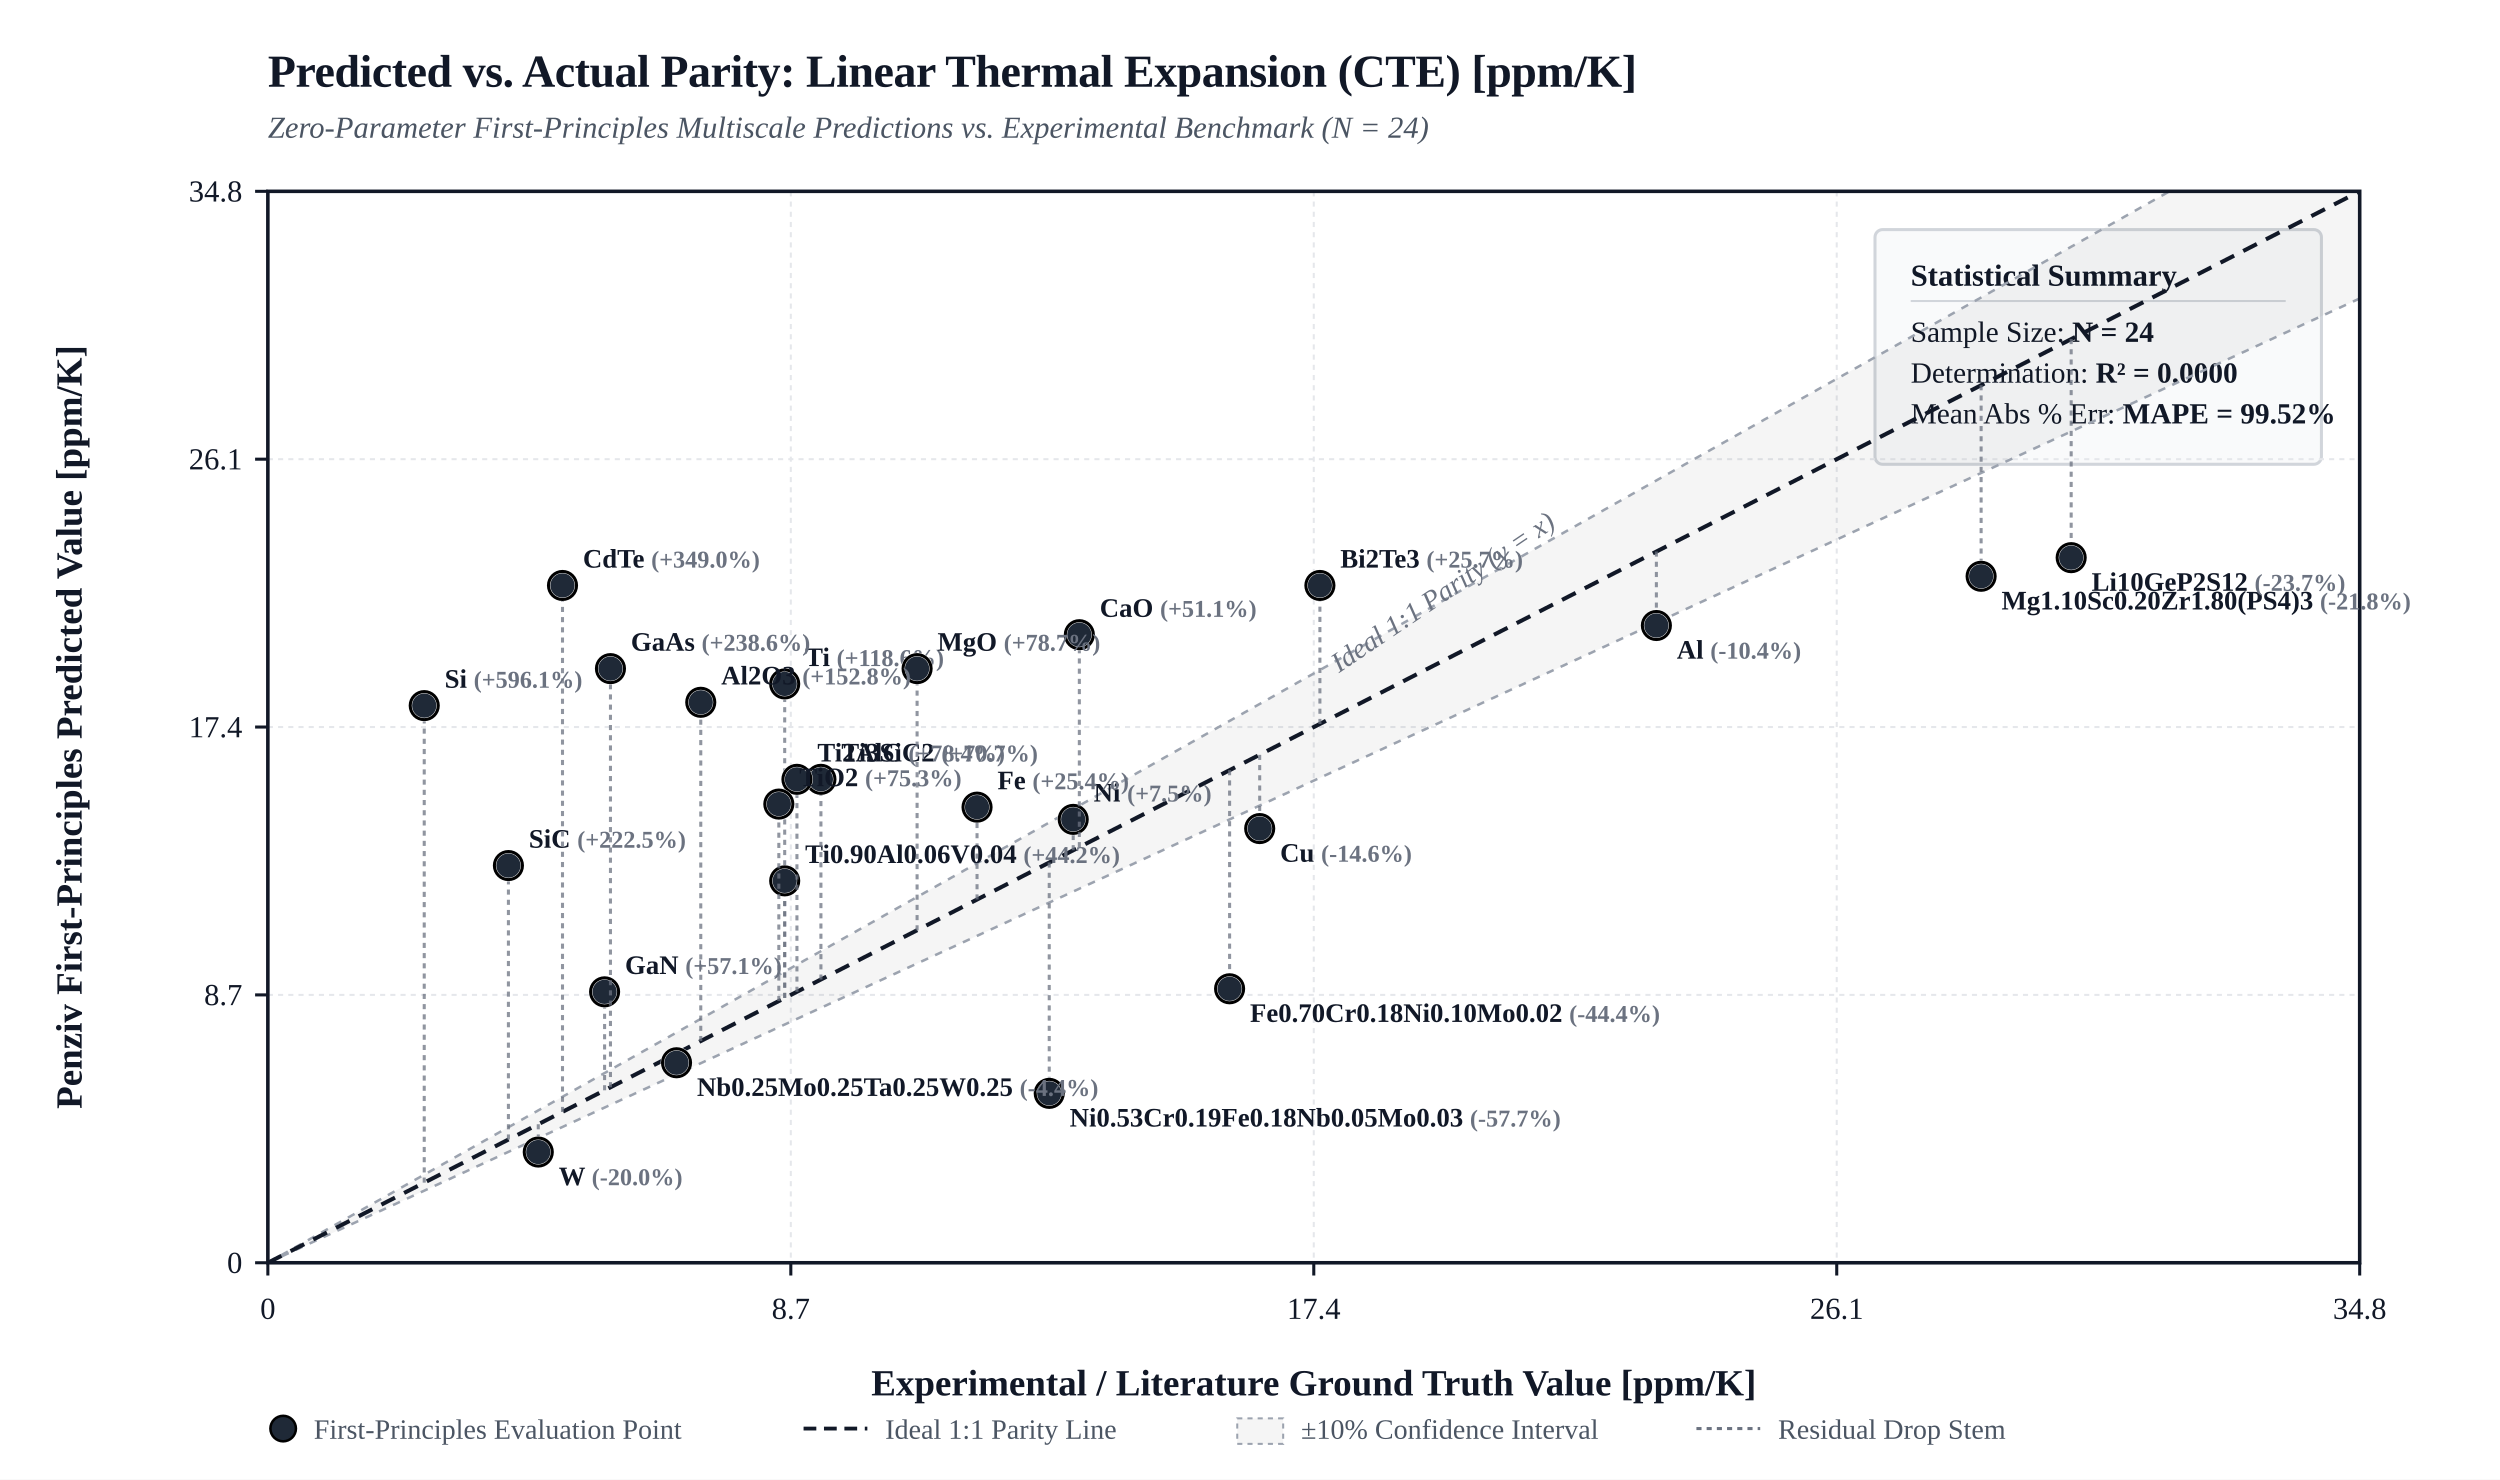
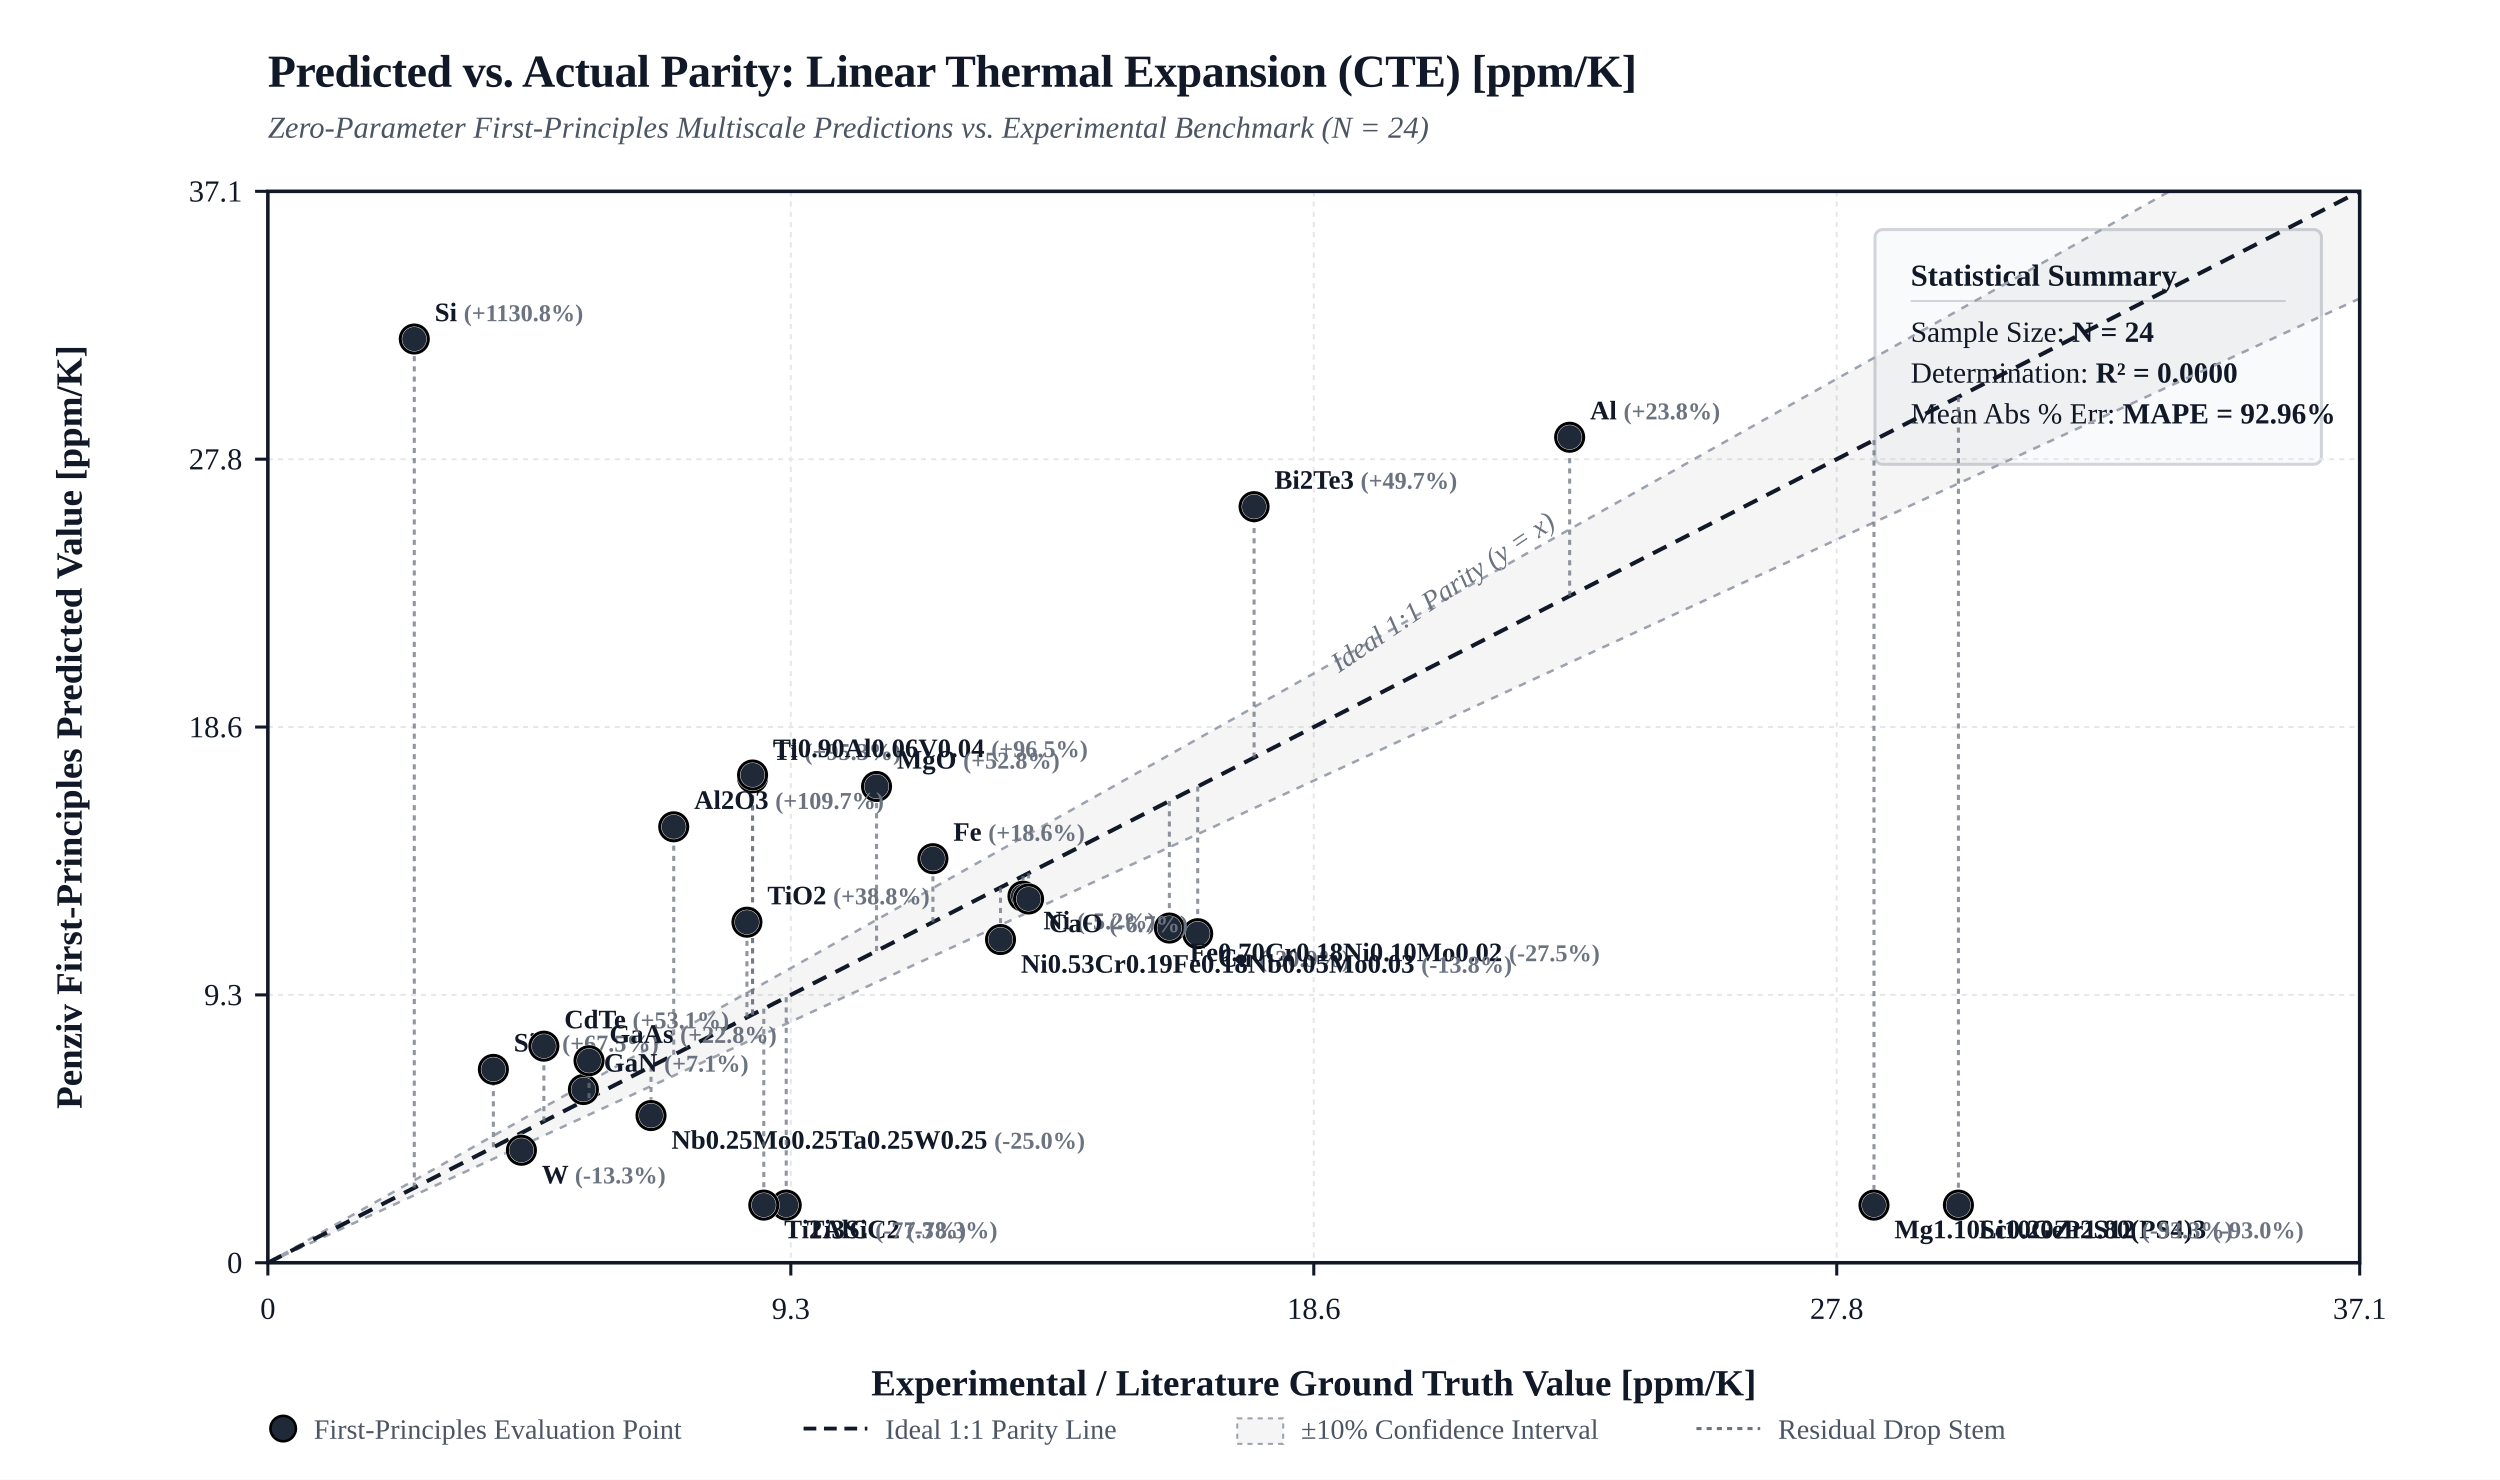
<svg xmlns="http://www.w3.org/2000/svg" viewBox="0 0 980 580" width="100%" height="auto" style="background-color: #FFFFFF; border: 1px solid #E5E7EB; border-radius: 4px; font-family: 'Times New Roman', Times, 'DejaVu Serif', 'TeX Gyre Termes', Georgia, serif;">
  <defs>
    <clipPath id="plotClip">
      <rect x="105" y="75" width="820" height="420" />
    </clipPath>
  </defs>
  <rect x="0" y="0" width="980" height="580" fill="#FFFFFF" />
  <text x="105" y="34" fill="#111827" font-size="18" font-weight="bold" letter-spacing="-0.01em">Predicted vs. Actual Parity: Linear Thermal Expansion (CTE) [ppm/K]</text>
  <text x="105" y="54" fill="#4B5563" font-size="12" font-style="italic">Zero-Parameter First-Principles Multiscale Predictions vs. Experimental Benchmark (N = 24)</text>
  <g transform="translate(735, 90)">
    <rect width="175" height="92" rx="3" fill="#F9FAFB" stroke="#D1D5DB" stroke-width="1.2" />
    <text x="14" y="22" fill="#111827" font-size="12" font-weight="bold">Statistical Summary</text>
    <line x1="14" y1="28" x2="161" y2="28" stroke="#D1D5DB" stroke-width="0.8" />
    <text x="14" y="44" fill="#111827" font-size="11.5">Sample Size: <tspan font-weight="bold">N = 24</tspan>
    </text>
    <text x="14" y="60" fill="#111827" font-size="11.5">Determination: <tspan font-weight="bold">R² = 0.0000</tspan>
    </text>
-     <text x="14" y="76" fill="#111827" font-size="11.5">Mean Abs % Err: <tspan font-weight="bold">MAPE = 99.52%</tspan>
+     <text x="14" y="76" fill="#111827" font-size="11.5">Mean Abs % Err: <tspan font-weight="bold">MAPE = 92.96%</tspan>
    </text>
  </g>
  <line x1="105.0" y1="75" x2="105.0" y2="495" stroke="#E5E7EB" stroke-width="0.8" stroke-dasharray="2,2" />
  <line x1="105" y1="495.0" x2="925" y2="495.0" stroke="#E5E7EB" stroke-width="0.8" stroke-dasharray="2,2" />
  <line x1="100" y1="495.0" x2="105" y2="495.0" stroke="#111827" stroke-width="1.2" />
  <text x="95" y="499.0" fill="#111827" font-size="12" font-weight="500" text-anchor="end">0</text>
  <line x1="105.0" y1="495" x2="105.0" y2="500" stroke="#111827" stroke-width="1.2" />
  <text x="105.0" y="517.0" fill="#111827" font-size="12" font-weight="500" text-anchor="middle">0</text>
  <line x1="310.0" y1="75" x2="310.0" y2="495" stroke="#E5E7EB" stroke-width="0.8" stroke-dasharray="2,2" />
  <line x1="105" y1="390.0" x2="925" y2="390.0" stroke="#E5E7EB" stroke-width="0.8" stroke-dasharray="2,2" />
  <line x1="100" y1="390.0" x2="105" y2="390.0" stroke="#111827" stroke-width="1.2" />
-   <text x="95" y="394.0" fill="#111827" font-size="12" font-weight="500" text-anchor="end">8.7</text>
+   <text x="95" y="394.0" fill="#111827" font-size="12" font-weight="500" text-anchor="end">9.3</text>
  <line x1="310.0" y1="495" x2="310.0" y2="500" stroke="#111827" stroke-width="1.2" />
-   <text x="310.0" y="517.0" fill="#111827" font-size="12" font-weight="500" text-anchor="middle">8.7</text>
+   <text x="310.0" y="517.0" fill="#111827" font-size="12" font-weight="500" text-anchor="middle">9.3</text>
  <line x1="515.0" y1="75" x2="515.0" y2="495" stroke="#E5E7EB" stroke-width="0.8" stroke-dasharray="2,2" />
  <line x1="105" y1="285.0" x2="925" y2="285.0" stroke="#E5E7EB" stroke-width="0.8" stroke-dasharray="2,2" />
  <line x1="100" y1="285.0" x2="105" y2="285.0" stroke="#111827" stroke-width="1.2" />
-   <text x="95" y="289.0" fill="#111827" font-size="12" font-weight="500" text-anchor="end">17.4</text>
+   <text x="95" y="289.0" fill="#111827" font-size="12" font-weight="500" text-anchor="end">18.6</text>
  <line x1="515.0" y1="495" x2="515.0" y2="500" stroke="#111827" stroke-width="1.2" />
-   <text x="515.0" y="517.0" fill="#111827" font-size="12" font-weight="500" text-anchor="middle">17.4</text>
+   <text x="515.0" y="517.0" fill="#111827" font-size="12" font-weight="500" text-anchor="middle">18.6</text>
  <line x1="720.0" y1="75" x2="720.0" y2="495" stroke="#E5E7EB" stroke-width="0.8" stroke-dasharray="2,2" />
  <line x1="105" y1="180.0" x2="925" y2="180.0" stroke="#E5E7EB" stroke-width="0.8" stroke-dasharray="2,2" />
  <line x1="100" y1="180.0" x2="105" y2="180.0" stroke="#111827" stroke-width="1.2" />
-   <text x="95" y="184.0" fill="#111827" font-size="12" font-weight="500" text-anchor="end">26.1</text>
+   <text x="95" y="184.0" fill="#111827" font-size="12" font-weight="500" text-anchor="end">27.8</text>
  <line x1="720.0" y1="495" x2="720.0" y2="500" stroke="#111827" stroke-width="1.2" />
-   <text x="720.0" y="517.0" fill="#111827" font-size="12" font-weight="500" text-anchor="middle">26.1</text>
+   <text x="720.0" y="517.0" fill="#111827" font-size="12" font-weight="500" text-anchor="middle">27.8</text>
  <line x1="925.0" y1="75" x2="925.0" y2="495" stroke="#E5E7EB" stroke-width="0.8" stroke-dasharray="2,2" />
  <line x1="105" y1="75.0" x2="925" y2="75.0" stroke="#E5E7EB" stroke-width="0.8" stroke-dasharray="2,2" />
  <line x1="100" y1="75.0" x2="105" y2="75.0" stroke="#111827" stroke-width="1.2" />
-   <text x="95" y="79.0" fill="#111827" font-size="12" font-weight="500" text-anchor="end">34.8</text>
+   <text x="95" y="79.0" fill="#111827" font-size="12" font-weight="500" text-anchor="end">37.1</text>
  <line x1="925.0" y1="495" x2="925.0" y2="500" stroke="#111827" stroke-width="1.2" />
-   <text x="925.0" y="517.0" fill="#111827" font-size="12" font-weight="500" text-anchor="middle">34.8</text>
+   <text x="925.0" y="517.0" fill="#111827" font-size="12" font-weight="500" text-anchor="middle">37.1</text>
  <polygon points="105.0,495.0 925.0,33.0 925.0,117.0 105.0,495.0" fill="rgba(0, 0, 0, 0.04)" clip-path="url(#plotClip)" />
  <line x1="105.0" y1="495.0" x2="925.0" y2="33.0" stroke="#9CA3AF" stroke-width="1.0" stroke-dasharray="3,3" clip-path="url(#plotClip)" />
  <line x1="105.0" y1="495.0" x2="925.0" y2="117.0" stroke="#9CA3AF" stroke-width="1.0" stroke-dasharray="3,3" clip-path="url(#plotClip)" />
  <line x1="105.0" y1="495.0" x2="925.0" y2="75.0" stroke="#111827" stroke-width="1.6" stroke-dasharray="6,4" clip-path="url(#plotClip)" />
  <text x="535.0" y="273.0" fill="#6B7280" font-size="11" font-style="italic" transform="rotate(-34 515.0 285.0)">Ideal 1:1 Parity (y = x)</text>
  <rect x="105" y="75" width="820" height="420" fill="none" stroke="#111827" stroke-width="1.4" />
  <text x="515.0" y="547.0" fill="#111827" font-size="14.5" font-weight="bold" text-anchor="middle">Experimental / Literature Ground Truth Value [ppm/K]</text>
  <text x="32" y="285.0" fill="#111827" font-size="14.5" font-weight="bold" text-anchor="middle" transform="rotate(-90 32 285.0)">Penziv First-Principles Predicted Value [ppm/K]</text>
-   <line x1="493.8" y1="295.9" x2="493.8" y2="324.8" stroke="#6B7280" stroke-width="1.2" stroke-dasharray="2,2" opacity="0.75" clip-path="url(#plotClip)" />
-   <circle cx="493.8" cy="324.8" r="5.5" fill="#1F2937" stroke="#FFFFFF" stroke-width="1.5" />
-   <circle cx="493.8" cy="324.8" r="5.5" fill="none" stroke="#000000" stroke-width="1.2" />
-   <text x="501.8" y="337.8" fill="#111827" font-size="10.5" font-weight="600" text-anchor="start">Cu <tspan fill="#6B7280" font-size="9.5">(-14.6%)</tspan>
+   <line x1="469.5" y1="308.3" x2="469.5" y2="366.0" stroke="#6B7280" stroke-width="1.2" stroke-dasharray="2,2" opacity="0.75" clip-path="url(#plotClip)" />
+   <circle cx="469.5" cy="366.0" r="5.5" fill="#1F2937" stroke="#FFFFFF" stroke-width="1.5" />
+   <circle cx="469.5" cy="366.0" r="5.5" fill="none" stroke="#000000" stroke-width="1.2" />
+   <text x="477.5" y="379.0" fill="#111827" font-size="10.5" font-weight="600" text-anchor="start">Cu <tspan fill="#6B7280" font-size="9.5">(-30.9%)</tspan>
  </text>
-   <line x1="649.3" y1="216.2" x2="649.3" y2="245.2" stroke="#6B7280" stroke-width="1.2" stroke-dasharray="2,2" opacity="0.75" clip-path="url(#plotClip)" />
-   <circle cx="649.3" cy="245.2" r="5.5" fill="#1F2937" stroke="#FFFFFF" stroke-width="1.5" />
-   <circle cx="649.3" cy="245.2" r="5.5" fill="none" stroke="#000000" stroke-width="1.2" />
-   <text x="657.3" y="258.2" fill="#111827" font-size="10.5" font-weight="600" text-anchor="start">Al <tspan fill="#6B7280" font-size="9.5">(-10.4%)</tspan>
+   <line x1="615.3" y1="233.6" x2="615.3" y2="171.4" stroke="#6B7280" stroke-width="1.2" stroke-dasharray="2,2" opacity="0.75" clip-path="url(#plotClip)" />
+   <circle cx="615.3" cy="171.4" r="5.5" fill="#1F2937" stroke="#FFFFFF" stroke-width="1.5" />
+   <circle cx="615.3" cy="171.4" r="5.5" fill="none" stroke="#000000" stroke-width="1.2" />
+   <text x="623.3" y="164.4" fill="#111827" font-size="10.5" font-weight="600" text-anchor="start">Al <tspan fill="#6B7280" font-size="9.5">(+23.8%)</tspan>
  </text>
-   <line x1="420.7" y1="333.3" x2="420.7" y2="321.2" stroke="#6B7280" stroke-width="1.2" stroke-dasharray="2,2" opacity="0.75" clip-path="url(#plotClip)" />
-   <circle cx="420.7" cy="321.2" r="5.5" fill="#1F2937" stroke="#FFFFFF" stroke-width="1.5" />
-   <circle cx="420.7" cy="321.2" r="5.5" fill="none" stroke="#000000" stroke-width="1.2" />
-   <text x="428.7" y="314.2" fill="#111827" font-size="10.5" font-weight="600" text-anchor="start">Ni <tspan fill="#6B7280" font-size="9.5">(+7.5%)</tspan>
+   <line x1="401.0" y1="343.4" x2="401.0" y2="351.3" stroke="#6B7280" stroke-width="1.2" stroke-dasharray="2,2" opacity="0.75" clip-path="url(#plotClip)" />
+   <circle cx="401.0" cy="351.3" r="5.5" fill="#1F2937" stroke="#FFFFFF" stroke-width="1.5" />
+   <circle cx="401.0" cy="351.3" r="5.5" fill="none" stroke="#000000" stroke-width="1.2" />
+   <text x="409.0" y="364.3" fill="#111827" font-size="10.5" font-weight="600" text-anchor="start">Ni <tspan fill="#6B7280" font-size="9.5">(-5.2%)</tspan>
  </text>
-   <line x1="307.6" y1="391.2" x2="307.6" y2="268.1" stroke="#6B7280" stroke-width="1.2" stroke-dasharray="2,2" opacity="0.75" clip-path="url(#plotClip)" />
-   <circle cx="307.6" cy="268.1" r="5.5" fill="#1F2937" stroke="#FFFFFF" stroke-width="1.5" />
-   <circle cx="307.6" cy="268.1" r="5.5" fill="none" stroke="#000000" stroke-width="1.2" />
-   <text x="315.6" y="261.1" fill="#111827" font-size="10.5" font-weight="600" text-anchor="start">Ti <tspan fill="#6B7280" font-size="9.5">(+118.6%)</tspan>
+   <line x1="295.0" y1="397.7" x2="295.0" y2="304.9" stroke="#6B7280" stroke-width="1.2" stroke-dasharray="2,2" opacity="0.75" clip-path="url(#plotClip)" />
+   <circle cx="295.0" cy="304.9" r="5.5" fill="#1F2937" stroke="#FFFFFF" stroke-width="1.5" />
+   <circle cx="295.0" cy="304.9" r="5.5" fill="none" stroke="#000000" stroke-width="1.2" />
+   <text x="303.0" y="297.9" fill="#111827" font-size="10.5" font-weight="600" text-anchor="start">Ti <tspan fill="#6B7280" font-size="9.5">(+95.3%)</tspan>
  </text>
-   <line x1="211.0" y1="440.7" x2="211.0" y2="451.6" stroke="#6B7280" stroke-width="1.2" stroke-dasharray="2,2" opacity="0.75" clip-path="url(#plotClip)" />
-   <circle cx="211.0" cy="451.6" r="5.5" fill="#1F2937" stroke="#FFFFFF" stroke-width="1.5" />
-   <circle cx="211.0" cy="451.6" r="5.5" fill="none" stroke="#000000" stroke-width="1.2" />
-   <text x="219.0" y="464.6" fill="#111827" font-size="10.5" font-weight="600" text-anchor="start">W <tspan fill="#6B7280" font-size="9.5">(-20.0%)</tspan>
+   <line x1="204.4" y1="444.1" x2="204.4" y2="450.9" stroke="#6B7280" stroke-width="1.2" stroke-dasharray="2,2" opacity="0.75" clip-path="url(#plotClip)" />
+   <circle cx="204.4" cy="450.9" r="5.5" fill="#1F2937" stroke="#FFFFFF" stroke-width="1.5" />
+   <circle cx="204.4" cy="450.9" r="5.5" fill="none" stroke="#000000" stroke-width="1.2" />
+   <text x="212.4" y="463.9" fill="#111827" font-size="10.5" font-weight="600" text-anchor="start">W <tspan fill="#6B7280" font-size="9.5">(-13.3%)</tspan>
  </text>
-   <line x1="383.0" y1="352.6" x2="383.0" y2="316.4" stroke="#6B7280" stroke-width="1.2" stroke-dasharray="2,2" opacity="0.75" clip-path="url(#plotClip)" />
-   <circle cx="383.0" cy="316.4" r="5.5" fill="#1F2937" stroke="#FFFFFF" stroke-width="1.5" />
-   <circle cx="383.0" cy="316.4" r="5.5" fill="none" stroke="#000000" stroke-width="1.2" />
-   <text x="391.0" y="309.4" fill="#111827" font-size="10.5" font-weight="600" text-anchor="start">Fe <tspan fill="#6B7280" font-size="9.5">(+25.4%)</tspan>
+   <line x1="365.7" y1="361.5" x2="365.7" y2="336.6" stroke="#6B7280" stroke-width="1.2" stroke-dasharray="2,2" opacity="0.75" clip-path="url(#plotClip)" />
+   <circle cx="365.7" cy="336.6" r="5.5" fill="#1F2937" stroke="#FFFFFF" stroke-width="1.5" />
+   <circle cx="365.7" cy="336.6" r="5.5" fill="none" stroke="#000000" stroke-width="1.2" />
+   <text x="373.7" y="329.6" fill="#111827" font-size="10.5" font-weight="600" text-anchor="start">Fe <tspan fill="#6B7280" font-size="9.5">(+18.6%)</tspan>
  </text>
-   <line x1="482.0" y1="301.9" x2="482.0" y2="387.6" stroke="#6B7280" stroke-width="1.2" stroke-dasharray="2,2" opacity="0.75" clip-path="url(#plotClip)" />
-   <circle cx="482.0" cy="387.6" r="5.5" fill="#1F2937" stroke="#FFFFFF" stroke-width="1.5" />
-   <circle cx="482.0" cy="387.6" r="5.5" fill="none" stroke="#000000" stroke-width="1.2" />
-   <text x="490.0" y="400.6" fill="#111827" font-size="10.5" font-weight="600" text-anchor="start">Fe0.70Cr0.18Ni0.10Mo0.02 <tspan fill="#6B7280" font-size="9.5">(-44.4%)</tspan>
+   <line x1="458.4" y1="314.0" x2="458.4" y2="363.8" stroke="#6B7280" stroke-width="1.2" stroke-dasharray="2,2" opacity="0.75" clip-path="url(#plotClip)" />
+   <circle cx="458.4" cy="363.8" r="5.5" fill="#1F2937" stroke="#FFFFFF" stroke-width="1.5" />
+   <circle cx="458.4" cy="363.8" r="5.5" fill="none" stroke="#000000" stroke-width="1.2" />
+   <text x="466.4" y="376.8" fill="#111827" font-size="10.5" font-weight="600" text-anchor="start">Fe0.70Cr0.18Ni0.10Mo0.02 <tspan fill="#6B7280" font-size="9.5">(-27.5%)</tspan>
  </text>
-   <line x1="411.3" y1="338.1" x2="411.3" y2="428.6" stroke="#6B7280" stroke-width="1.2" stroke-dasharray="2,2" opacity="0.75" clip-path="url(#plotClip)" />
-   <circle cx="411.3" cy="428.6" r="5.5" fill="#1F2937" stroke="#FFFFFF" stroke-width="1.5" />
-   <circle cx="411.3" cy="428.6" r="5.5" fill="none" stroke="#000000" stroke-width="1.2" />
-   <text x="419.3" y="441.6" fill="#111827" font-size="10.5" font-weight="600" text-anchor="start">Ni0.53Cr0.19Fe0.18Nb0.05Mo0.03 <tspan fill="#6B7280" font-size="9.5">(-57.7%)</tspan>
+   <line x1="392.2" y1="347.9" x2="392.2" y2="368.3" stroke="#6B7280" stroke-width="1.2" stroke-dasharray="2,2" opacity="0.75" clip-path="url(#plotClip)" />
+   <circle cx="392.2" cy="368.3" r="5.5" fill="#1F2937" stroke="#FFFFFF" stroke-width="1.5" />
+   <circle cx="392.2" cy="368.3" r="5.5" fill="none" stroke="#000000" stroke-width="1.2" />
+   <text x="400.2" y="381.3" fill="#111827" font-size="10.5" font-weight="600" text-anchor="start">Ni0.53Cr0.19Fe0.18Nb0.05Mo0.03 <tspan fill="#6B7280" font-size="9.5">(-13.8%)</tspan>
  </text>
-   <line x1="307.6" y1="391.2" x2="307.6" y2="345.3" stroke="#6B7280" stroke-width="1.2" stroke-dasharray="2,2" opacity="0.75" clip-path="url(#plotClip)" />
-   <circle cx="307.6" cy="345.3" r="5.5" fill="#1F2937" stroke="#FFFFFF" stroke-width="1.5" />
-   <circle cx="307.6" cy="345.3" r="5.5" fill="none" stroke="#000000" stroke-width="1.2" />
-   <text x="315.6" y="338.3" fill="#111827" font-size="10.5" font-weight="600" text-anchor="start">Ti0.90Al0.06V0.04 <tspan fill="#6B7280" font-size="9.5">(+44.2%)</tspan>
+   <line x1="295.0" y1="397.7" x2="295.0" y2="303.8" stroke="#6B7280" stroke-width="1.2" stroke-dasharray="2,2" opacity="0.75" clip-path="url(#plotClip)" />
+   <circle cx="295.0" cy="303.8" r="5.5" fill="#1F2937" stroke="#FFFFFF" stroke-width="1.5" />
+   <circle cx="295.0" cy="303.8" r="5.5" fill="none" stroke="#000000" stroke-width="1.2" />
+   <text x="303.0" y="296.8" fill="#111827" font-size="10.5" font-weight="600" text-anchor="start">Ti0.90Al0.06V0.04 <tspan fill="#6B7280" font-size="9.5">(+96.5%)</tspan>
  </text>
-   <line x1="265.2" y1="412.9" x2="265.2" y2="416.6" stroke="#6B7280" stroke-width="1.2" stroke-dasharray="2,2" opacity="0.75" clip-path="url(#plotClip)" />
-   <circle cx="265.2" cy="416.6" r="5.5" fill="#1F2937" stroke="#FFFFFF" stroke-width="1.5" />
-   <circle cx="265.2" cy="416.6" r="5.5" fill="none" stroke="#000000" stroke-width="1.2" />
-   <text x="273.2" y="429.6" fill="#111827" font-size="10.5" font-weight="600" text-anchor="start">Nb0.25Mo0.25Ta0.25W0.25 <tspan fill="#6B7280" font-size="9.5">(-4.4%)</tspan>
+   <line x1="255.2" y1="418.1" x2="255.2" y2="437.3" stroke="#6B7280" stroke-width="1.2" stroke-dasharray="2,2" opacity="0.75" clip-path="url(#plotClip)" />
+   <circle cx="255.2" cy="437.3" r="5.5" fill="#1F2937" stroke="#FFFFFF" stroke-width="1.5" />
+   <circle cx="255.2" cy="437.3" r="5.5" fill="none" stroke="#000000" stroke-width="1.2" />
+   <text x="263.2" y="450.3" fill="#111827" font-size="10.5" font-weight="600" text-anchor="start">Nb0.25Mo0.25Ta0.25W0.25 <tspan fill="#6B7280" font-size="9.5">(-25.0%)</tspan>
  </text>
-   <line x1="321.8" y1="384.0" x2="321.8" y2="305.5" stroke="#6B7280" stroke-width="1.2" stroke-dasharray="2,2" opacity="0.75" clip-path="url(#plotClip)" />
-   <circle cx="321.8" cy="305.5" r="5.5" fill="#1F2937" stroke="#FFFFFF" stroke-width="1.5" />
-   <circle cx="321.8" cy="305.5" r="5.5" fill="none" stroke="#000000" stroke-width="1.2" />
-   <text x="329.8" y="298.5" fill="#111827" font-size="10.5" font-weight="600" text-anchor="start">Ti3SiC2 <tspan fill="#6B7280" font-size="9.5">(+70.7%)</tspan>
+   <line x1="308.2" y1="390.9" x2="308.2" y2="472.4" stroke="#6B7280" stroke-width="1.2" stroke-dasharray="2,2" opacity="0.75" clip-path="url(#plotClip)" />
+   <circle cx="308.2" cy="472.4" r="5.5" fill="#1F2937" stroke="#FFFFFF" stroke-width="1.5" />
+   <circle cx="308.2" cy="472.4" r="5.5" fill="none" stroke="#000000" stroke-width="1.2" />
+   <text x="316.2" y="485.4" fill="#111827" font-size="10.5" font-weight="600" text-anchor="start">Ti3SiC2 <tspan fill="#6B7280" font-size="9.5">(-78.3%)</tspan>
  </text>
-   <line x1="312.4" y1="388.8" x2="312.4" y2="305.5" stroke="#6B7280" stroke-width="1.2" stroke-dasharray="2,2" opacity="0.75" clip-path="url(#plotClip)" />
-   <circle cx="312.4" cy="305.5" r="5.5" fill="#1F2937" stroke="#FFFFFF" stroke-width="1.5" />
-   <circle cx="312.4" cy="305.5" r="5.5" fill="none" stroke="#000000" stroke-width="1.2" />
-   <text x="320.4" y="298.5" fill="#111827" font-size="10.5" font-weight="600" text-anchor="start">Ti2AlC <tspan fill="#6B7280" font-size="9.5">(+78.4%)</tspan>
+   <line x1="299.4" y1="395.4" x2="299.4" y2="472.4" stroke="#6B7280" stroke-width="1.2" stroke-dasharray="2,2" opacity="0.75" clip-path="url(#plotClip)" />
+   <circle cx="299.4" cy="472.4" r="5.5" fill="#1F2937" stroke="#FFFFFF" stroke-width="1.5" />
+   <circle cx="299.4" cy="472.4" r="5.5" fill="none" stroke="#000000" stroke-width="1.2" />
+   <text x="307.4" y="485.4" fill="#111827" font-size="10.5" font-weight="600" text-anchor="start">Ti2AlC <tspan fill="#6B7280" font-size="9.5">(-77.3%)</tspan>
  </text>
-   <line x1="423.1" y1="332.1" x2="423.1" y2="248.8" stroke="#6B7280" stroke-width="1.2" stroke-dasharray="2,2" opacity="0.75" clip-path="url(#plotClip)" />
-   <circle cx="423.1" cy="248.8" r="5.5" fill="#1F2937" stroke="#FFFFFF" stroke-width="1.5" />
-   <circle cx="423.1" cy="248.8" r="5.5" fill="none" stroke="#000000" stroke-width="1.2" />
-   <text x="431.1" y="241.8" fill="#111827" font-size="10.5" font-weight="600" text-anchor="start">CaO <tspan fill="#6B7280" font-size="9.5">(+51.1%)</tspan>
+   <line x1="403.2" y1="342.3" x2="403.2" y2="352.4" stroke="#6B7280" stroke-width="1.2" stroke-dasharray="2,2" opacity="0.75" clip-path="url(#plotClip)" />
+   <circle cx="403.2" cy="352.4" r="5.5" fill="#1F2937" stroke="#FFFFFF" stroke-width="1.5" />
+   <circle cx="403.2" cy="352.4" r="5.5" fill="none" stroke="#000000" stroke-width="1.2" />
+   <text x="411.2" y="365.4" fill="#111827" font-size="10.5" font-weight="600" text-anchor="start">CaO <tspan fill="#6B7280" font-size="9.5">(-6.7%)</tspan>
  </text>
-   <line x1="359.5" y1="364.7" x2="359.5" y2="262.1" stroke="#6B7280" stroke-width="1.2" stroke-dasharray="2,2" opacity="0.75" clip-path="url(#plotClip)" />
-   <circle cx="359.5" cy="262.1" r="5.5" fill="#1F2937" stroke="#FFFFFF" stroke-width="1.5" />
-   <circle cx="359.5" cy="262.1" r="5.5" fill="none" stroke="#000000" stroke-width="1.2" />
-   <text x="367.5" y="255.1" fill="#111827" font-size="10.5" font-weight="600" text-anchor="start">MgO <tspan fill="#6B7280" font-size="9.5">(+78.7%)</tspan>
+   <line x1="343.6" y1="372.8" x2="343.6" y2="308.3" stroke="#6B7280" stroke-width="1.2" stroke-dasharray="2,2" opacity="0.75" clip-path="url(#plotClip)" />
+   <circle cx="343.6" cy="308.3" r="5.5" fill="#1F2937" stroke="#FFFFFF" stroke-width="1.5" />
+   <circle cx="343.6" cy="308.3" r="5.5" fill="none" stroke="#000000" stroke-width="1.2" />
+   <text x="351.6" y="301.3" fill="#111827" font-size="10.5" font-weight="600" text-anchor="start">MgO <tspan fill="#6B7280" font-size="9.5">(+52.8%)</tspan>
  </text>
-   <line x1="274.7" y1="408.1" x2="274.7" y2="275.3" stroke="#6B7280" stroke-width="1.2" stroke-dasharray="2,2" opacity="0.75" clip-path="url(#plotClip)" />
-   <circle cx="274.7" cy="275.3" r="5.5" fill="#1F2937" stroke="#FFFFFF" stroke-width="1.5" />
-   <circle cx="274.7" cy="275.3" r="5.5" fill="none" stroke="#000000" stroke-width="1.2" />
-   <text x="282.7" y="268.3" fill="#111827" font-size="10.5" font-weight="600" text-anchor="start">Al2O3 <tspan fill="#6B7280" font-size="9.5">(+152.8%)</tspan>
+   <line x1="264.1" y1="413.5" x2="264.1" y2="324.1" stroke="#6B7280" stroke-width="1.2" stroke-dasharray="2,2" opacity="0.75" clip-path="url(#plotClip)" />
+   <circle cx="264.1" cy="324.1" r="5.5" fill="#1F2937" stroke="#FFFFFF" stroke-width="1.5" />
+   <circle cx="264.1" cy="324.1" r="5.5" fill="none" stroke="#000000" stroke-width="1.2" />
+   <text x="272.1" y="317.1" fill="#111827" font-size="10.5" font-weight="600" text-anchor="start">Al2O3 <tspan fill="#6B7280" font-size="9.5">(+109.7%)</tspan>
  </text>
-   <line x1="305.3" y1="392.4" x2="305.3" y2="315.2" stroke="#6B7280" stroke-width="1.2" stroke-dasharray="2,2" opacity="0.75" clip-path="url(#plotClip)" />
-   <circle cx="305.3" cy="315.2" r="5.5" fill="#1F2937" stroke="#FFFFFF" stroke-width="1.5" />
-   <circle cx="305.3" cy="315.2" r="5.5" fill="none" stroke="#000000" stroke-width="1.2" />
-   <text x="313.3" y="308.2" fill="#111827" font-size="10.5" font-weight="600" text-anchor="start">TiO2 <tspan fill="#6B7280" font-size="9.5">(+75.3%)</tspan>
+   <line x1="292.8" y1="398.8" x2="292.8" y2="361.5" stroke="#6B7280" stroke-width="1.2" stroke-dasharray="2,2" opacity="0.75" clip-path="url(#plotClip)" />
+   <circle cx="292.8" cy="361.5" r="5.5" fill="#1F2937" stroke="#FFFFFF" stroke-width="1.5" />
+   <circle cx="292.8" cy="361.5" r="5.5" fill="none" stroke="#000000" stroke-width="1.2" />
+   <text x="300.8" y="354.5" fill="#111827" font-size="10.5" font-weight="600" text-anchor="start">TiO2 <tspan fill="#6B7280" font-size="9.5">(+38.8%)</tspan>
  </text>
-   <line x1="199.3" y1="446.7" x2="199.3" y2="339.3" stroke="#6B7280" stroke-width="1.2" stroke-dasharray="2,2" opacity="0.75" clip-path="url(#plotClip)" />
-   <circle cx="199.3" cy="339.3" r="5.5" fill="#1F2937" stroke="#FFFFFF" stroke-width="1.5" />
-   <circle cx="199.3" cy="339.3" r="5.5" fill="none" stroke="#000000" stroke-width="1.2" />
-   <text x="207.3" y="332.3" fill="#111827" font-size="10.5" font-weight="600" text-anchor="start">SiC <tspan fill="#6B7280" font-size="9.5">(+222.5%)</tspan>
+   <line x1="193.4" y1="449.7" x2="193.4" y2="419.2" stroke="#6B7280" stroke-width="1.2" stroke-dasharray="2,2" opacity="0.75" clip-path="url(#plotClip)" />
+   <circle cx="193.4" cy="419.2" r="5.5" fill="#1F2937" stroke="#FFFFFF" stroke-width="1.5" />
+   <circle cx="193.4" cy="419.2" r="5.5" fill="none" stroke="#000000" stroke-width="1.2" />
+   <text x="201.4" y="412.2" fill="#111827" font-size="10.5" font-weight="600" text-anchor="start">SiC <tspan fill="#6B7280" font-size="9.5">(+67.5%)</tspan>
  </text>
-   <line x1="237.0" y1="427.4" x2="237.0" y2="388.8" stroke="#6B7280" stroke-width="1.2" stroke-dasharray="2,2" opacity="0.75" clip-path="url(#plotClip)" />
-   <circle cx="237.0" cy="388.8" r="5.5" fill="#1F2937" stroke="#FFFFFF" stroke-width="1.5" />
-   <circle cx="237.0" cy="388.8" r="5.5" fill="none" stroke="#000000" stroke-width="1.2" />
-   <text x="245.0" y="381.8" fill="#111827" font-size="10.5" font-weight="600" text-anchor="start">GaN <tspan fill="#6B7280" font-size="9.5">(+57.1%)</tspan>
+   <line x1="228.7" y1="431.6" x2="228.7" y2="427.1" stroke="#6B7280" stroke-width="1.2" stroke-dasharray="2,2" opacity="0.75" clip-path="url(#plotClip)" />
+   <circle cx="228.7" cy="427.1" r="5.5" fill="#1F2937" stroke="#FFFFFF" stroke-width="1.5" />
+   <circle cx="228.7" cy="427.1" r="5.5" fill="none" stroke="#000000" stroke-width="1.2" />
+   <text x="236.7" y="420.1" fill="#111827" font-size="10.5" font-weight="600" text-anchor="start">GaN <tspan fill="#6B7280" font-size="9.5">(+7.1%)</tspan>
  </text>
-   <line x1="166.3" y1="463.6" x2="166.3" y2="276.6" stroke="#6B7280" stroke-width="1.2" stroke-dasharray="2,2" opacity="0.75" clip-path="url(#plotClip)" />
-   <circle cx="166.3" cy="276.6" r="5.5" fill="#1F2937" stroke="#FFFFFF" stroke-width="1.5" />
-   <circle cx="166.3" cy="276.6" r="5.5" fill="none" stroke="#000000" stroke-width="1.2" />
-   <text x="174.3" y="269.6" fill="#111827" font-size="10.5" font-weight="600" text-anchor="start">Si <tspan fill="#6B7280" font-size="9.5">(+596.1%)</tspan>
+   <line x1="162.4" y1="465.6" x2="162.4" y2="132.9" stroke="#6B7280" stroke-width="1.2" stroke-dasharray="2,2" opacity="0.75" clip-path="url(#plotClip)" />
+   <circle cx="162.4" cy="132.9" r="5.5" fill="#1F2937" stroke="#FFFFFF" stroke-width="1.5" />
+   <circle cx="162.4" cy="132.9" r="5.5" fill="none" stroke="#000000" stroke-width="1.2" />
+   <text x="170.4" y="125.9" fill="#111827" font-size="10.5" font-weight="600" text-anchor="start">Si <tspan fill="#6B7280" font-size="9.5">(+1130.8%)</tspan>
  </text>
-   <line x1="239.3" y1="426.2" x2="239.3" y2="262.1" stroke="#6B7280" stroke-width="1.2" stroke-dasharray="2,2" opacity="0.75" clip-path="url(#plotClip)" />
-   <circle cx="239.3" cy="262.1" r="5.5" fill="#1F2937" stroke="#FFFFFF" stroke-width="1.5" />
-   <circle cx="239.3" cy="262.1" r="5.5" fill="none" stroke="#000000" stroke-width="1.2" />
-   <text x="247.3" y="255.1" fill="#111827" font-size="10.5" font-weight="600" text-anchor="start">GaAs <tspan fill="#6B7280" font-size="9.5">(+238.6%)</tspan>
+   <line x1="230.9" y1="430.5" x2="230.9" y2="415.8" stroke="#6B7280" stroke-width="1.2" stroke-dasharray="2,2" opacity="0.75" clip-path="url(#plotClip)" />
+   <circle cx="230.9" cy="415.8" r="5.5" fill="#1F2937" stroke="#FFFFFF" stroke-width="1.5" />
+   <circle cx="230.9" cy="415.8" r="5.5" fill="none" stroke="#000000" stroke-width="1.2" />
+   <text x="238.9" y="408.8" fill="#111827" font-size="10.5" font-weight="600" text-anchor="start">GaAs <tspan fill="#6B7280" font-size="9.5">(+22.8%)</tspan>
  </text>
-   <line x1="220.5" y1="435.9" x2="220.5" y2="229.5" stroke="#6B7280" stroke-width="1.2" stroke-dasharray="2,2" opacity="0.75" clip-path="url(#plotClip)" />
-   <circle cx="220.5" cy="229.5" r="5.5" fill="#1F2937" stroke="#FFFFFF" stroke-width="1.5" />
-   <circle cx="220.5" cy="229.5" r="5.5" fill="none" stroke="#000000" stroke-width="1.2" />
-   <text x="228.5" y="222.5" fill="#111827" font-size="10.5" font-weight="600" text-anchor="start">CdTe <tspan fill="#6B7280" font-size="9.5">(+349.0%)</tspan>
+   <line x1="213.2" y1="439.6" x2="213.2" y2="410.1" stroke="#6B7280" stroke-width="1.2" stroke-dasharray="2,2" opacity="0.75" clip-path="url(#plotClip)" />
+   <circle cx="213.2" cy="410.1" r="5.5" fill="#1F2937" stroke="#FFFFFF" stroke-width="1.5" />
+   <circle cx="213.2" cy="410.1" r="5.5" fill="none" stroke="#000000" stroke-width="1.2" />
+   <text x="221.2" y="403.1" fill="#111827" font-size="10.5" font-weight="600" text-anchor="start">CdTe <tspan fill="#6B7280" font-size="9.5">(+53.1%)</tspan>
  </text>
-   <line x1="517.4" y1="283.8" x2="517.4" y2="229.5" stroke="#6B7280" stroke-width="1.2" stroke-dasharray="2,2" opacity="0.75" clip-path="url(#plotClip)" />
-   <circle cx="517.4" cy="229.5" r="5.5" fill="#1F2937" stroke="#FFFFFF" stroke-width="1.5" />
-   <circle cx="517.4" cy="229.5" r="5.5" fill="none" stroke="#000000" stroke-width="1.2" />
-   <text x="525.4" y="222.5" fill="#111827" font-size="10.5" font-weight="600" text-anchor="start">Bi2Te3 <tspan fill="#6B7280" font-size="9.5">(+25.7%)</tspan>
+   <line x1="491.6" y1="297.0" x2="491.6" y2="198.6" stroke="#6B7280" stroke-width="1.2" stroke-dasharray="2,2" opacity="0.75" clip-path="url(#plotClip)" />
+   <circle cx="491.6" cy="198.6" r="5.5" fill="#1F2937" stroke="#FFFFFF" stroke-width="1.5" />
+   <circle cx="491.6" cy="198.6" r="5.5" fill="none" stroke="#000000" stroke-width="1.2" />
+   <text x="499.6" y="191.6" fill="#111827" font-size="10.5" font-weight="600" text-anchor="start">Bi2Te3 <tspan fill="#6B7280" font-size="9.5">(+49.7%)</tspan>
  </text>
-   <line x1="776.6" y1="151.0" x2="776.6" y2="225.9" stroke="#6B7280" stroke-width="1.2" stroke-dasharray="2,2" opacity="0.75" clip-path="url(#plotClip)" />
-   <circle cx="776.6" cy="225.9" r="5.5" fill="#1F2937" stroke="#FFFFFF" stroke-width="1.5" />
-   <circle cx="776.6" cy="225.9" r="5.5" fill="none" stroke="#000000" stroke-width="1.2" />
-   <text x="784.6" y="238.9" fill="#111827" font-size="10.5" font-weight="600" text-anchor="start">Mg1.10Sc0.20Zr1.80(PS4)3 <tspan fill="#6B7280" font-size="9.5">(-21.8%)</tspan>
+   <line x1="734.6" y1="172.5" x2="734.6" y2="472.4" stroke="#6B7280" stroke-width="1.2" stroke-dasharray="2,2" opacity="0.75" clip-path="url(#plotClip)" />
+   <circle cx="734.6" cy="472.4" r="5.5" fill="#1F2937" stroke="#FFFFFF" stroke-width="1.5" />
+   <circle cx="734.6" cy="472.4" r="5.5" fill="none" stroke="#000000" stroke-width="1.2" />
+   <text x="742.6" y="485.4" fill="#111827" font-size="10.5" font-weight="600" text-anchor="start">Mg1.10Sc0.20Zr1.80(PS4)3 <tspan fill="#6B7280" font-size="9.5">(-93.0%)</tspan>
  </text>
-   <line x1="811.9" y1="132.9" x2="811.9" y2="218.6" stroke="#6B7280" stroke-width="1.2" stroke-dasharray="2,2" opacity="0.75" clip-path="url(#plotClip)" />
-   <circle cx="811.9" cy="218.6" r="5.5" fill="#1F2937" stroke="#FFFFFF" stroke-width="1.5" />
-   <circle cx="811.9" cy="218.6" r="5.5" fill="none" stroke="#000000" stroke-width="1.2" />
-   <text x="819.9" y="231.6" fill="#111827" font-size="10.5" font-weight="600" text-anchor="start">Li10GeP2S12 <tspan fill="#6B7280" font-size="9.5">(-23.7%)</tspan>
+   <line x1="767.7" y1="155.6" x2="767.7" y2="472.4" stroke="#6B7280" stroke-width="1.2" stroke-dasharray="2,2" opacity="0.75" clip-path="url(#plotClip)" />
+   <circle cx="767.7" cy="472.4" r="5.5" fill="#1F2937" stroke="#FFFFFF" stroke-width="1.5" />
+   <circle cx="767.7" cy="472.4" r="5.5" fill="none" stroke="#000000" stroke-width="1.2" />
+   <text x="775.7" y="485.4" fill="#111827" font-size="10.5" font-weight="600" text-anchor="start">Li10GeP2S12 <tspan fill="#6B7280" font-size="9.5">(-93.3%)</tspan>
  </text>
  <g transform="translate(105, 564)" font-size="11" fill="#4B5563">
    <circle cx="6" cy="-4" r="5" fill="#1F2937" stroke="#000000" stroke-width="1.0" />
    <text x="18" y="0">First-Principles Evaluation Point</text>
    <line x1="210" y1="-4" x2="235" y2="-4" stroke="#111827" stroke-dasharray="5,3" stroke-width="1.5" />
    <text x="242" y="0">Ideal 1:1 Parity Line</text>
    <rect x="380" y="-8" width="18" height="10" fill="rgba(0, 0, 0, 0.04)" stroke="#9CA3AF" stroke-dasharray="2,2" stroke-width="0.8" />
    <text x="405" y="0">±10% Confidence Interval</text>
    <line x1="560" y1="-4" x2="585" y2="-4" stroke="#6B7280" stroke-dasharray="2,2" stroke-width="1.2" />
    <text x="592" y="0">Residual Drop Stem</text>
  </g>
</svg>
